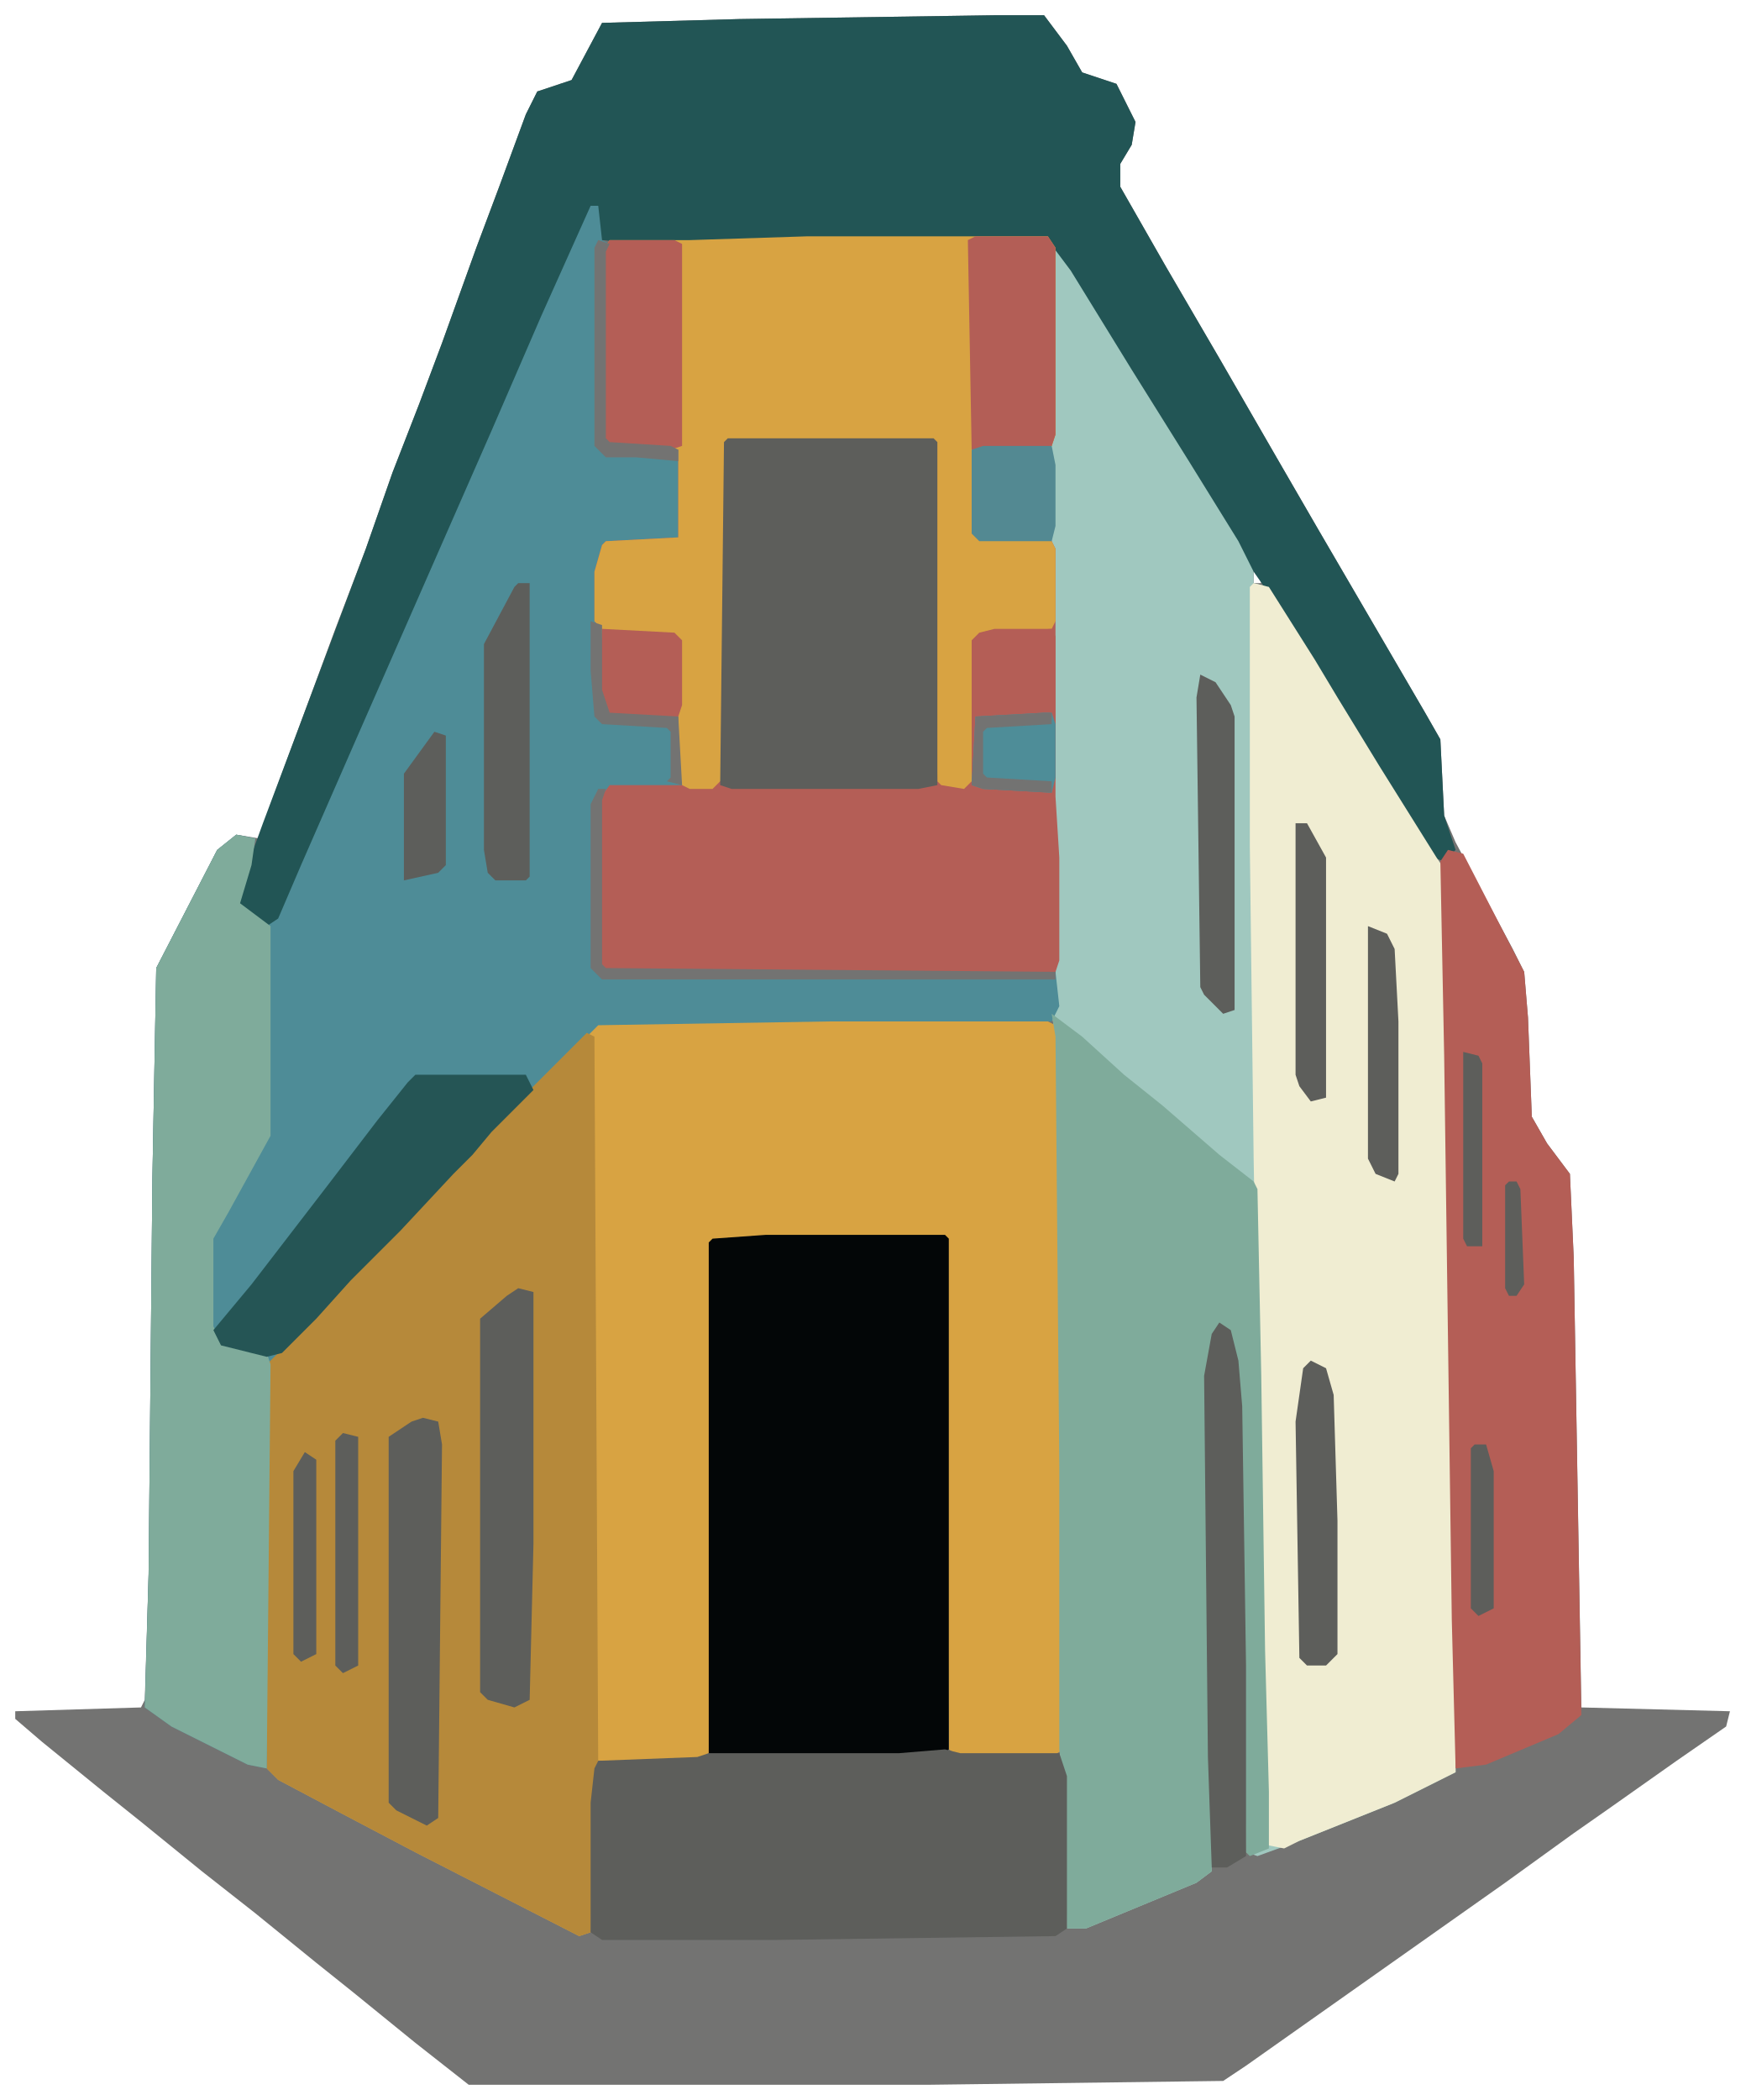
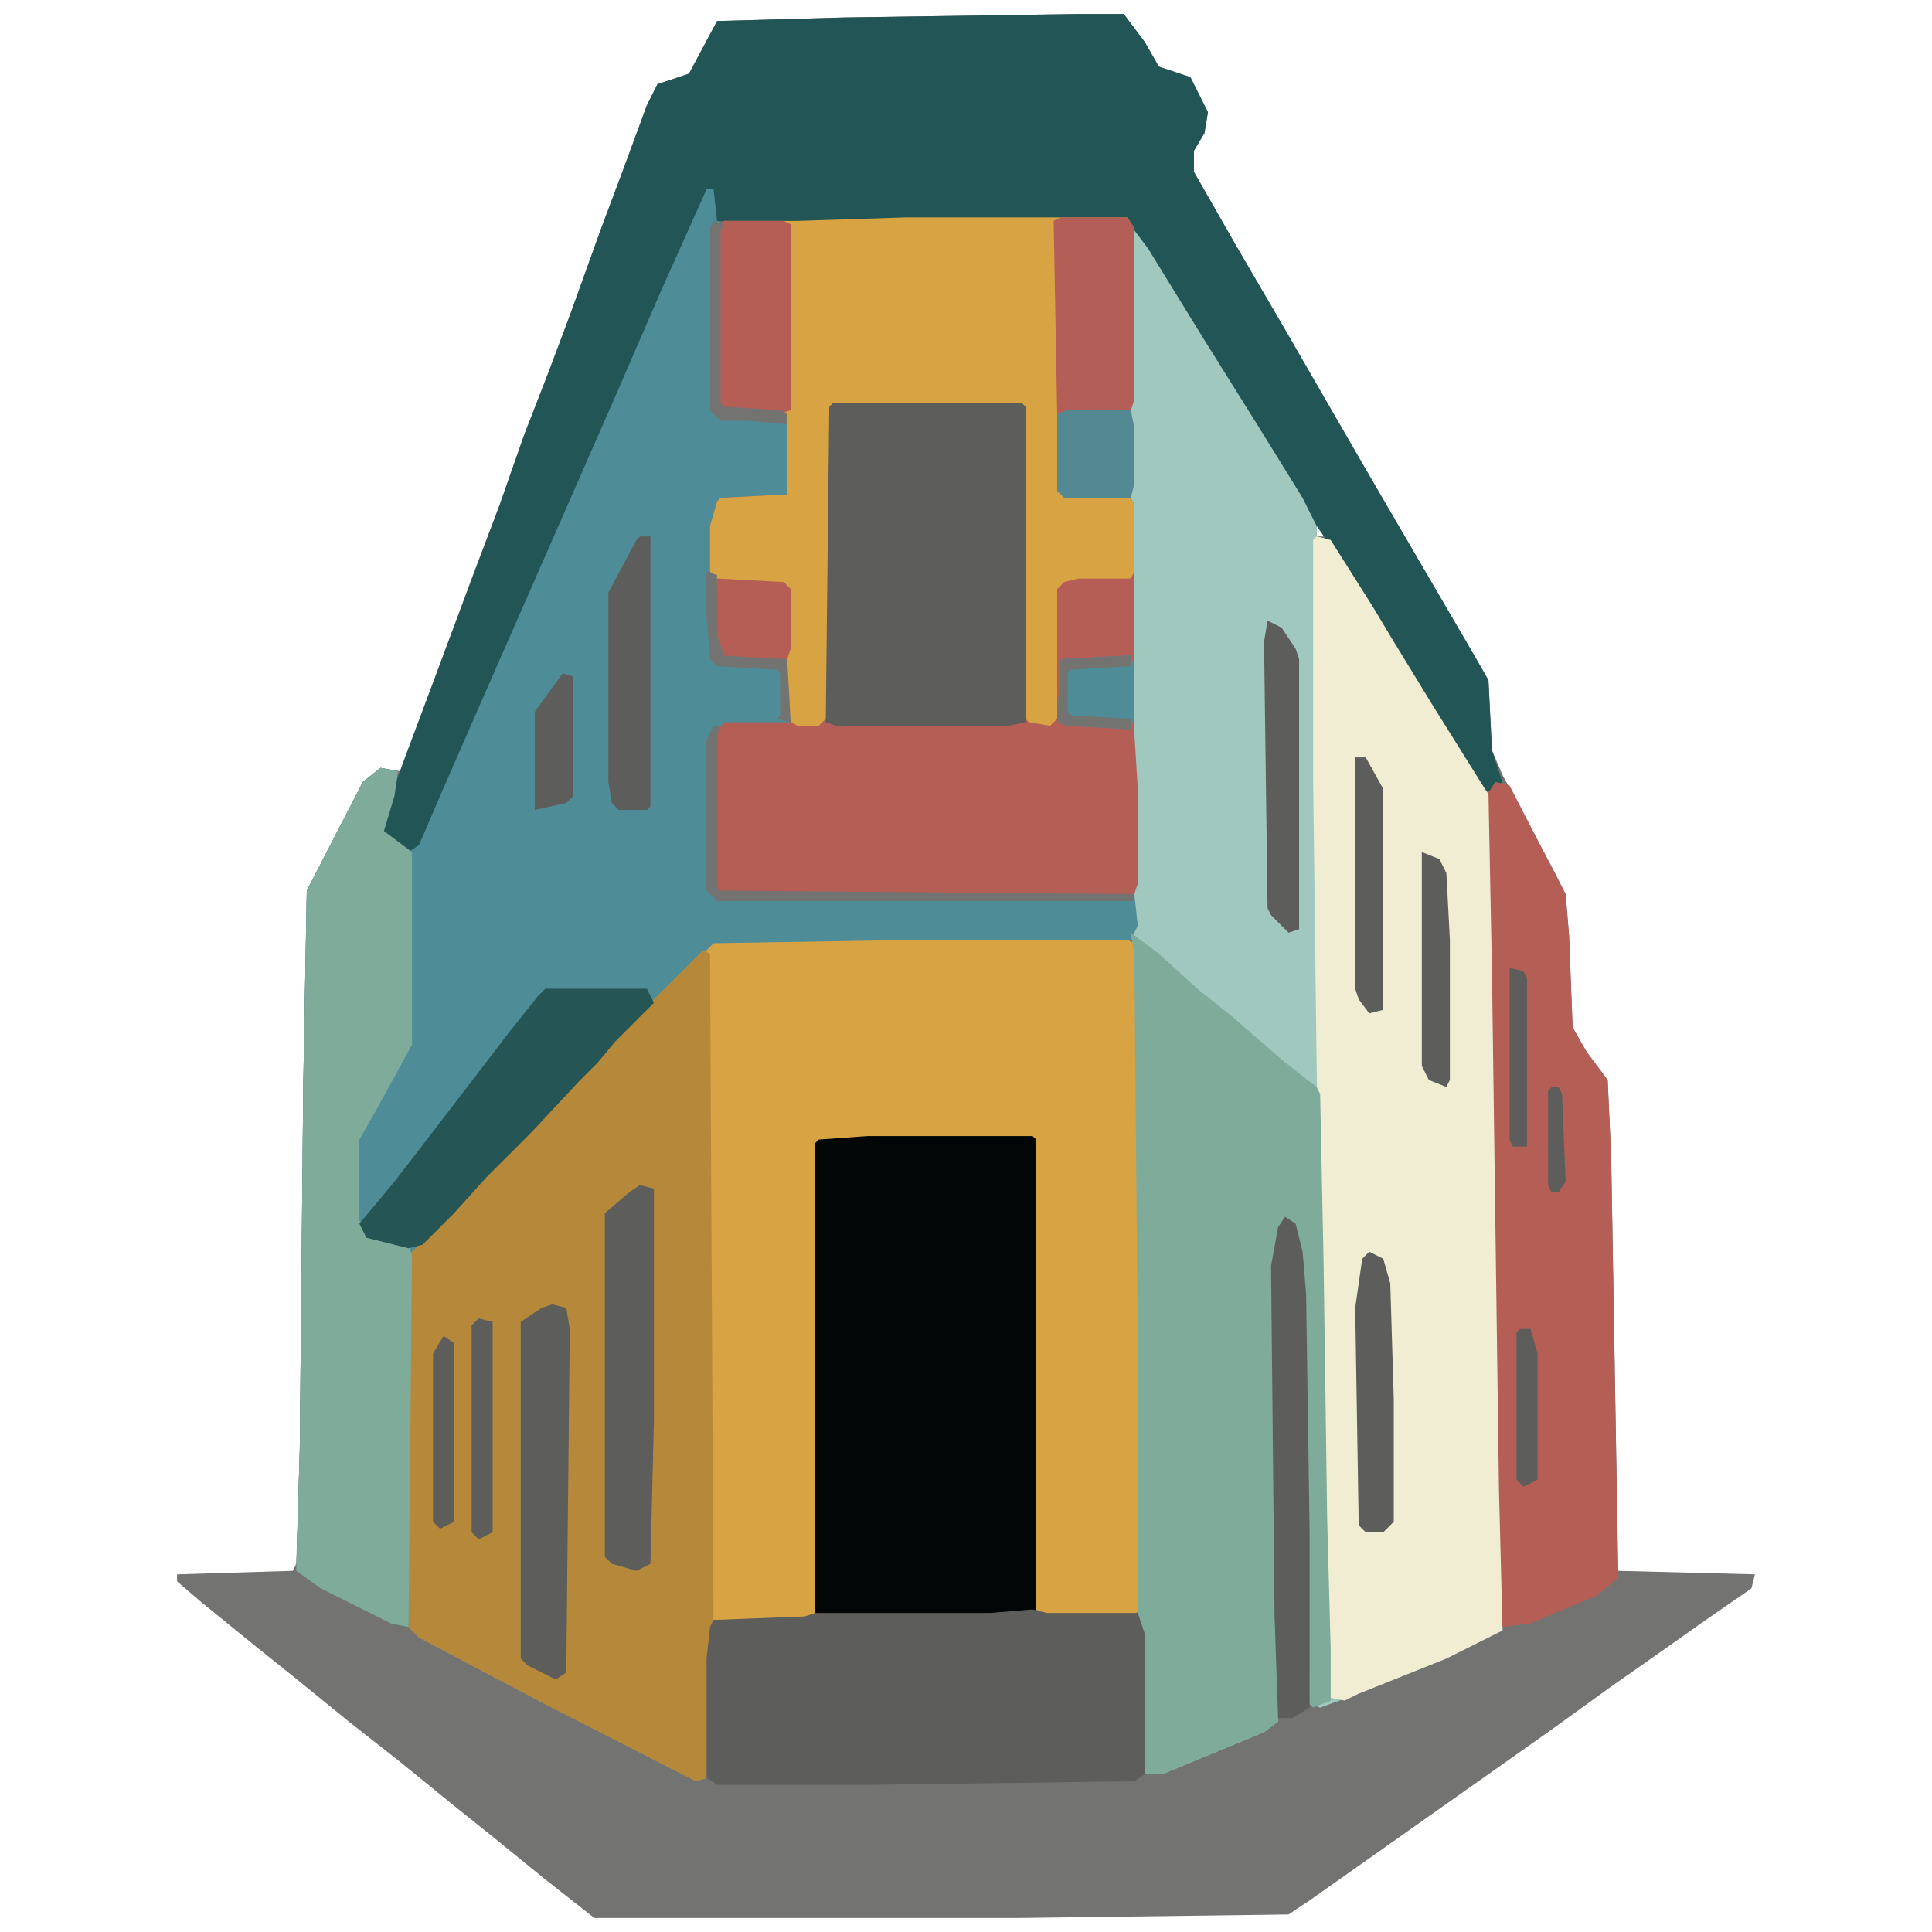
- <svg xmlns="http://www.w3.org/2000/svg" version="1.1" width="458" height="551" viewBox="286 33 458 551">
+ <svg xmlns="http://www.w3.org/2000/svg" version="1.1" width="551" height="551" viewBox="239.5 33 551 551">
  <path d="M0,0 L13,0 L19,8 L23,15 L32,18 L37,28 L36,34 L33,39 L33,45 L45,66 L59,90 L74,116 L85,135 L99,159 L113,183 L117,190 L118,210 L121,217 L136,245 L139,251 L140,263 L141,289 L145,296 L151,304 L152,326 L154,444 L193,445 L192,449 L179,458 L162,470 L152,477 L134,490 L117,502 L100,514 L83,526 L66,538 L60,542 L-17,543 L-138,543 L-152,532 L-168,519 L-178,511 L-194,498 L-208,487 L-224,474 L-234,466 L-250,453 L-257,447 L-257,445 L-224,444 L-223,442 L-222,409 L-221,305 L-220,250 L-204,219 L-199,215 L-193,216 L-190,207 L-173,161 L-165,140 L-158,120 L-151,102 L-145,86 L-136,61 L-130,45 L-123,26 L-120,20 L-111,17 L-103,2 L-67,1 Z M68,146 L68,149 L70,149 L69,146 Z " fill="#737372" transform="translate(547,37)" />
  <path d="M0,0 L3,1 L20,29 L35,53 L48,74 L53,82 L53,88 L57,89 L69,108 L75,118 L86,136 L101,160 L103,163 L104,212 L106,360 L106,400 L90,408 L65,418 L54,422 L51,421 L49,304 L47,287 L45,283 L43,285 L41,296 L42,396 L42,426 L38,429 L9,441 L4,441 L3,401 L2,394 L2,320 L1,207 L0,201 L1,194 L1,160 L0,139 L0,77 L-19,77 L-21,75 L-21,53 L-18,52 L0,52 Z " fill="#A0C8BF" transform="translate(562,98)" />
  <path d="M0,0 L55,0 L59,2 L60,5 L61,118 L61,192 L58,194 L34,194 L31,192 L30,58 L-17,58 L-31,59 L-32,193 L-35,195 L-61,195 L-62,206 L-63,240 L-66,241 L-109,219 L-128,209 L-145,200 L-148,197 L-148,91 L-143,86 L-129,72 L-125,67 L-120,62 L-105,47 L-96,36 L-91,32 L-84,24 L-76,16 L-71,11 L-61,1 Z " fill="#D8A342" transform="translate(504,300)" />
  <path d="M0,0 L3,1 L3,10 L5,11 L4,13 L4,62 L5,63 L21,64 L23,65 L24,74 L24,84 L23,88 L4,90 L2,97 L2,110 L3,111 L3,128 L5,134 L23,135 L24,153 L5,154 L3,157 L3,200 L4,201 L122,202 L123,211 L121,215 L63,215 L2,216 L-9,227 L-14,232 L-26,244 L-31,250 L-36,255 L-50,270 L-58,278 L-63,283 L-72,293 L-81,302 L-84,305 L-85,411 L-90,410 L-110,400 L-117,395 L-116,360 L-115,256 L-114,201 L-98,170 L-93,166 L-88,167 L-89,174 L-92,184 L-85,189 L-82,186 L-69,156 L-51,115 L-33,74 L-19,42 L-5,10 Z " fill="#4E8C97" transform="translate(441,86)" />
  <path d="M0,0 L63,0 L65,3 L65,52 L64,55 L43,56 L44,78 L47,79 L61,79 L64,80 L65,82 L65,147 L66,163 L66,190 L65,193 L-53,193 L-55,191 L-55,148 L-52,144 L-33,144 L-34,141 L-34,126 L-52,126 L-54,124 L-55,118 L-55,102 L-56,101 L-56,88 L-54,81 L-53,80 L-34,79 L-34,56 L-52,55 L-54,53 L-54,4 L-52,1 L-31,1 Z " fill="#B45E56" transform="translate(498,95)" />
  <path d="M0,0 L13,0 L19,8 L23,15 L32,18 L37,28 L36,34 L33,39 L33,45 L45,66 L59,90 L74,116 L85,135 L99,159 L113,183 L117,190 L118,210 L121,219 L118,222 L115,221 L102,200 L89,179 L75,156 L68,146 L64,138 L51,117 L36,93 L20,67 L14,59 L-49,59 L-93,60 L-103,59 L-104,50 L-106,50 L-119,79 L-132,109 L-150,150 L-168,191 L-182,223 L-188,237 L-191,239 L-199,233 L-196,223 L-192,212 L-183,188 L-165,140 L-158,120 L-151,102 L-145,86 L-136,61 L-130,45 L-123,26 L-120,20 L-111,17 L-103,2 L-67,1 Z " fill="#225555" transform="translate(547,37)" />
  <path d="M0,0 L2,1 L3,193 L2,202 L1,236 L-2,237 L-45,215 L-64,205 L-81,196 L-84,193 L-84,87 L-79,82 L-65,68 L-61,63 L-56,58 L-41,43 L-32,32 L-27,28 L-20,20 L-12,12 L-7,7 Z " fill="#B6893A" transform="translate(440,304)" />
  <path d="M0,0 L4,1 L16,20 L22,30 L33,48 L48,72 L50,75 L51,124 L53,272 L53,312 L37,320 L12,330 L8,332 L3,331 L3,312 L2,280 L1,208 L0,151 L-1,69 L-1,1 Z " fill="#F0EDD2" transform="translate(615,186)" />
  <path d="M0,0 L63,0 L65,3 L65,52 L64,55 L43,56 L44,78 L47,79 L61,79 L64,80 L65,82 L65,101 L64,103 L49,104 L44,106 L44,142 L41,145 L35,144 L34,143 L33,54 L-21,54 L-22,142 L-25,145 L-31,145 L-33,144 L-34,141 L-34,126 L-52,126 L-54,124 L-55,118 L-55,102 L-56,101 L-56,88 L-54,81 L-53,80 L-34,79 L-34,56 L-52,55 L-54,53 L-54,4 L-52,1 L-31,1 Z " fill="#D8A342" transform="translate(498,95)" />
  <path d="M0,0 L8,6 L19,16 L29,24 L44,37 L53,44 L54,46 L55,95 L56,167 L57,204 L57,219 L52,221 L51,220 L49,103 L47,86 L45,82 L43,84 L41,95 L42,195 L42,225 L38,228 L9,240 L4,240 L3,200 L2,193 L2,119 L1,6 Z " fill="#7FAB9B" transform="translate(562,299)" />
  <path d="M0,0 L47,0 L48,1 L48,135 L47,136 L35,137 L-15,137 L-15,2 L-14,1 Z " fill="#030607" transform="translate(487,357)" />
  <path d="M0,0 L4,1 L20,32 L21,44 L22,70 L26,77 L32,85 L33,107 L35,227 L29,232 L10,240 L2,241 L1,202 L-1,54 L-2,3 Z " fill="#B45E56" transform="translate(666,256)" />
  <path d="M0,0 L5,1 L4,8 L1,18 L9,24 L9,79 L-2,99 L-6,106 L-6,129 L-4,133 L8,136 L9,139 L8,245 L3,244 L-17,234 L-24,229 L-23,194 L-22,90 L-21,35 L-5,4 Z " fill="#7FAB9B" transform="translate(348,252)" />
  <path d="M0,0 L4,1 L30,1 L32,7 L32,47 L29,49 L-44,50 L-90,50 L-93,48 L-93,14 L-92,5 L-91,3 L-65,2 L-62,1 L-12,1 Z " fill="#5D5E5B" transform="translate(534,492)" />
  <path d="M0,0 L54,0 L55,1 L55,91 L50,92 L1,92 L-2,91 L-1,1 Z " fill="#5D5E5B" transform="translate(477,148)" />
  <path d="M0,0 L29,0 L31,4 L20,15 L15,21 L10,26 L-4,41 L-12,49 L-17,54 L-26,64 L-35,73 L-39,74 L-51,71 L-53,67 L-43,55 L-33,42 L-23,29 L-10,12 L-2,2 Z " fill="#255555" transform="translate(395,315)" />
  <path d="M0,0 L4,1 L4,67 L3,108 L-1,110 L-8,108 L-10,106 L-10,8 L-3,2 Z " fill="#5D5E5B" transform="translate(422,371)" />
  <path d="M0,0 L4,1 L5,7 L4,105 L1,107 L-7,103 L-9,101 L-9,5 L-3,1 Z " fill="#5D5E5B" transform="translate(397,405)" />
  <path d="M0,0 L3,2 L5,10 L6,22 L7,90 L7,140 L2,143 L-2,143 L-3,114 L-4,14 L-2,3 Z " fill="#5D5E5B" transform="translate(606,380)" />
  <path d="M0,0 L19,0 L21,3 L21,52 L20,55 L-1,56 L-2,1 Z " fill="#B35E56" transform="translate(542,95)" />
  <path d="M0,0 L17,0 L19,1 L19,54 L16,55 L0,54 L-2,52 L-2,3 Z " fill="#B45E56" transform="translate(446,96)" />
  <path d="M0,0 L15,0 L16,2 L16,39 L15,43 L-3,42 L-6,41 L-6,3 L-4,1 Z " fill="#B45E56" transform="translate(547,198)" />
  <path d="M0,0 L3,0 L3,77 L2,78 L-6,78 L-8,76 L-9,70 L-9,16 L-1,1 Z " fill="#5D5E5B" transform="translate(422,186)" />
  <path d="M0,0 L4,2 L8,8 L9,11 L9,88 L6,89 L1,84 L0,82 L-1,6 Z " fill="#5D5E5B" transform="translate(601,210)" />
  <path d="M0,0 L4,2 L6,9 L7,42 L7,77 L4,80 L-1,80 L-3,78 L-4,16 L-2,2 Z " fill="#5D5E5B" transform="translate(630,390)" />
  <path d="M0,0 L3,0 L8,9 L8,72 L4,73 L1,69 L0,66 Z " fill="#5D5E5B" transform="translate(626,249)" />
  <path d="M0,0 L18,0 L19,5 L19,21 L18,25 L-1,25 L-3,23 L-3,1 Z " fill="#538992" transform="translate(544,150)" />
  <path d="M0,0 L5,2 L7,6 L8,25 L8,65 L7,67 L2,65 L0,61 Z " fill="#5D5E5B" transform="translate(645,276)" />
  <path d="M0,0 L19,1 L21,3 L21,20 L20,23 L2,23 L0,21 L-1,15 Z " fill="#B45E56" transform="translate(444,198)" />
  <path d="M0,0 L2,0 L3,3 L3,17 L2,21 L-16,20 L-19,19 L-18,1 Z " fill="#4E8D98" transform="translate(560,220)" />
  <path d="M0,0 L4,1 L4,61 L0,63 L-2,61 L-2,2 Z " fill="#5D5E5B" transform="translate(376,409)" />
  <path d="M0,0 L3,1 L3,35 L1,37 L-8,39 L-8,11 Z " fill="#5D5E5B" transform="translate(400,225)" />
  <path d="M0,0 L2,0 L1,3 L1,46 L2,47 L120,48 L120,50 L1,50 L-2,47 L-2,4 Z " fill="#737372" transform="translate(443,240)" />
  <path d="M0,0 L3,2 L3,53 L-1,55 L-3,53 L-3,5 Z " fill="#5D5E5B" transform="translate(366,414)" />
  <path d="M0,0 L3,0 L5,7 L5,43 L1,45 L-1,43 L-1,1 Z " fill="#5D5E5B" transform="translate(673,412)" />
  <path d="M0,0 L4,1 L5,3 L5,51 L1,51 L0,49 Z " fill="#5D5E5B" transform="translate(670,309)" />
  <path d="M0,0 L3,1 L2,3 L2,52 L3,53 L19,54 L21,55 L21,58 L10,57 L2,57 L-1,54 L-1,2 Z " fill="#737372" transform="translate(443,96)" />
  <path d="M0,0 L2,0 L3,2 L4,27 L2,30 L0,30 L-1,28 L-1,1 Z " fill="#5D5E5B" transform="translate(682,343)" />
  <path d="M0,0 L3,1 L3,18 L5,24 L23,25 L24,43 L20,42 L21,41 L21,29 L20,28 L3,27 L1,25 L0,13 Z " fill="#737372" transform="translate(441,196)" />
  <path d="M0,0 L2,0 L2,3 L-15,4 L-16,5 L-16,16 L-15,17 L2,18 L2,21 L-16,20 L-19,19 L-18,1 Z " fill="#737372" transform="translate(560,220)" />
</svg>
